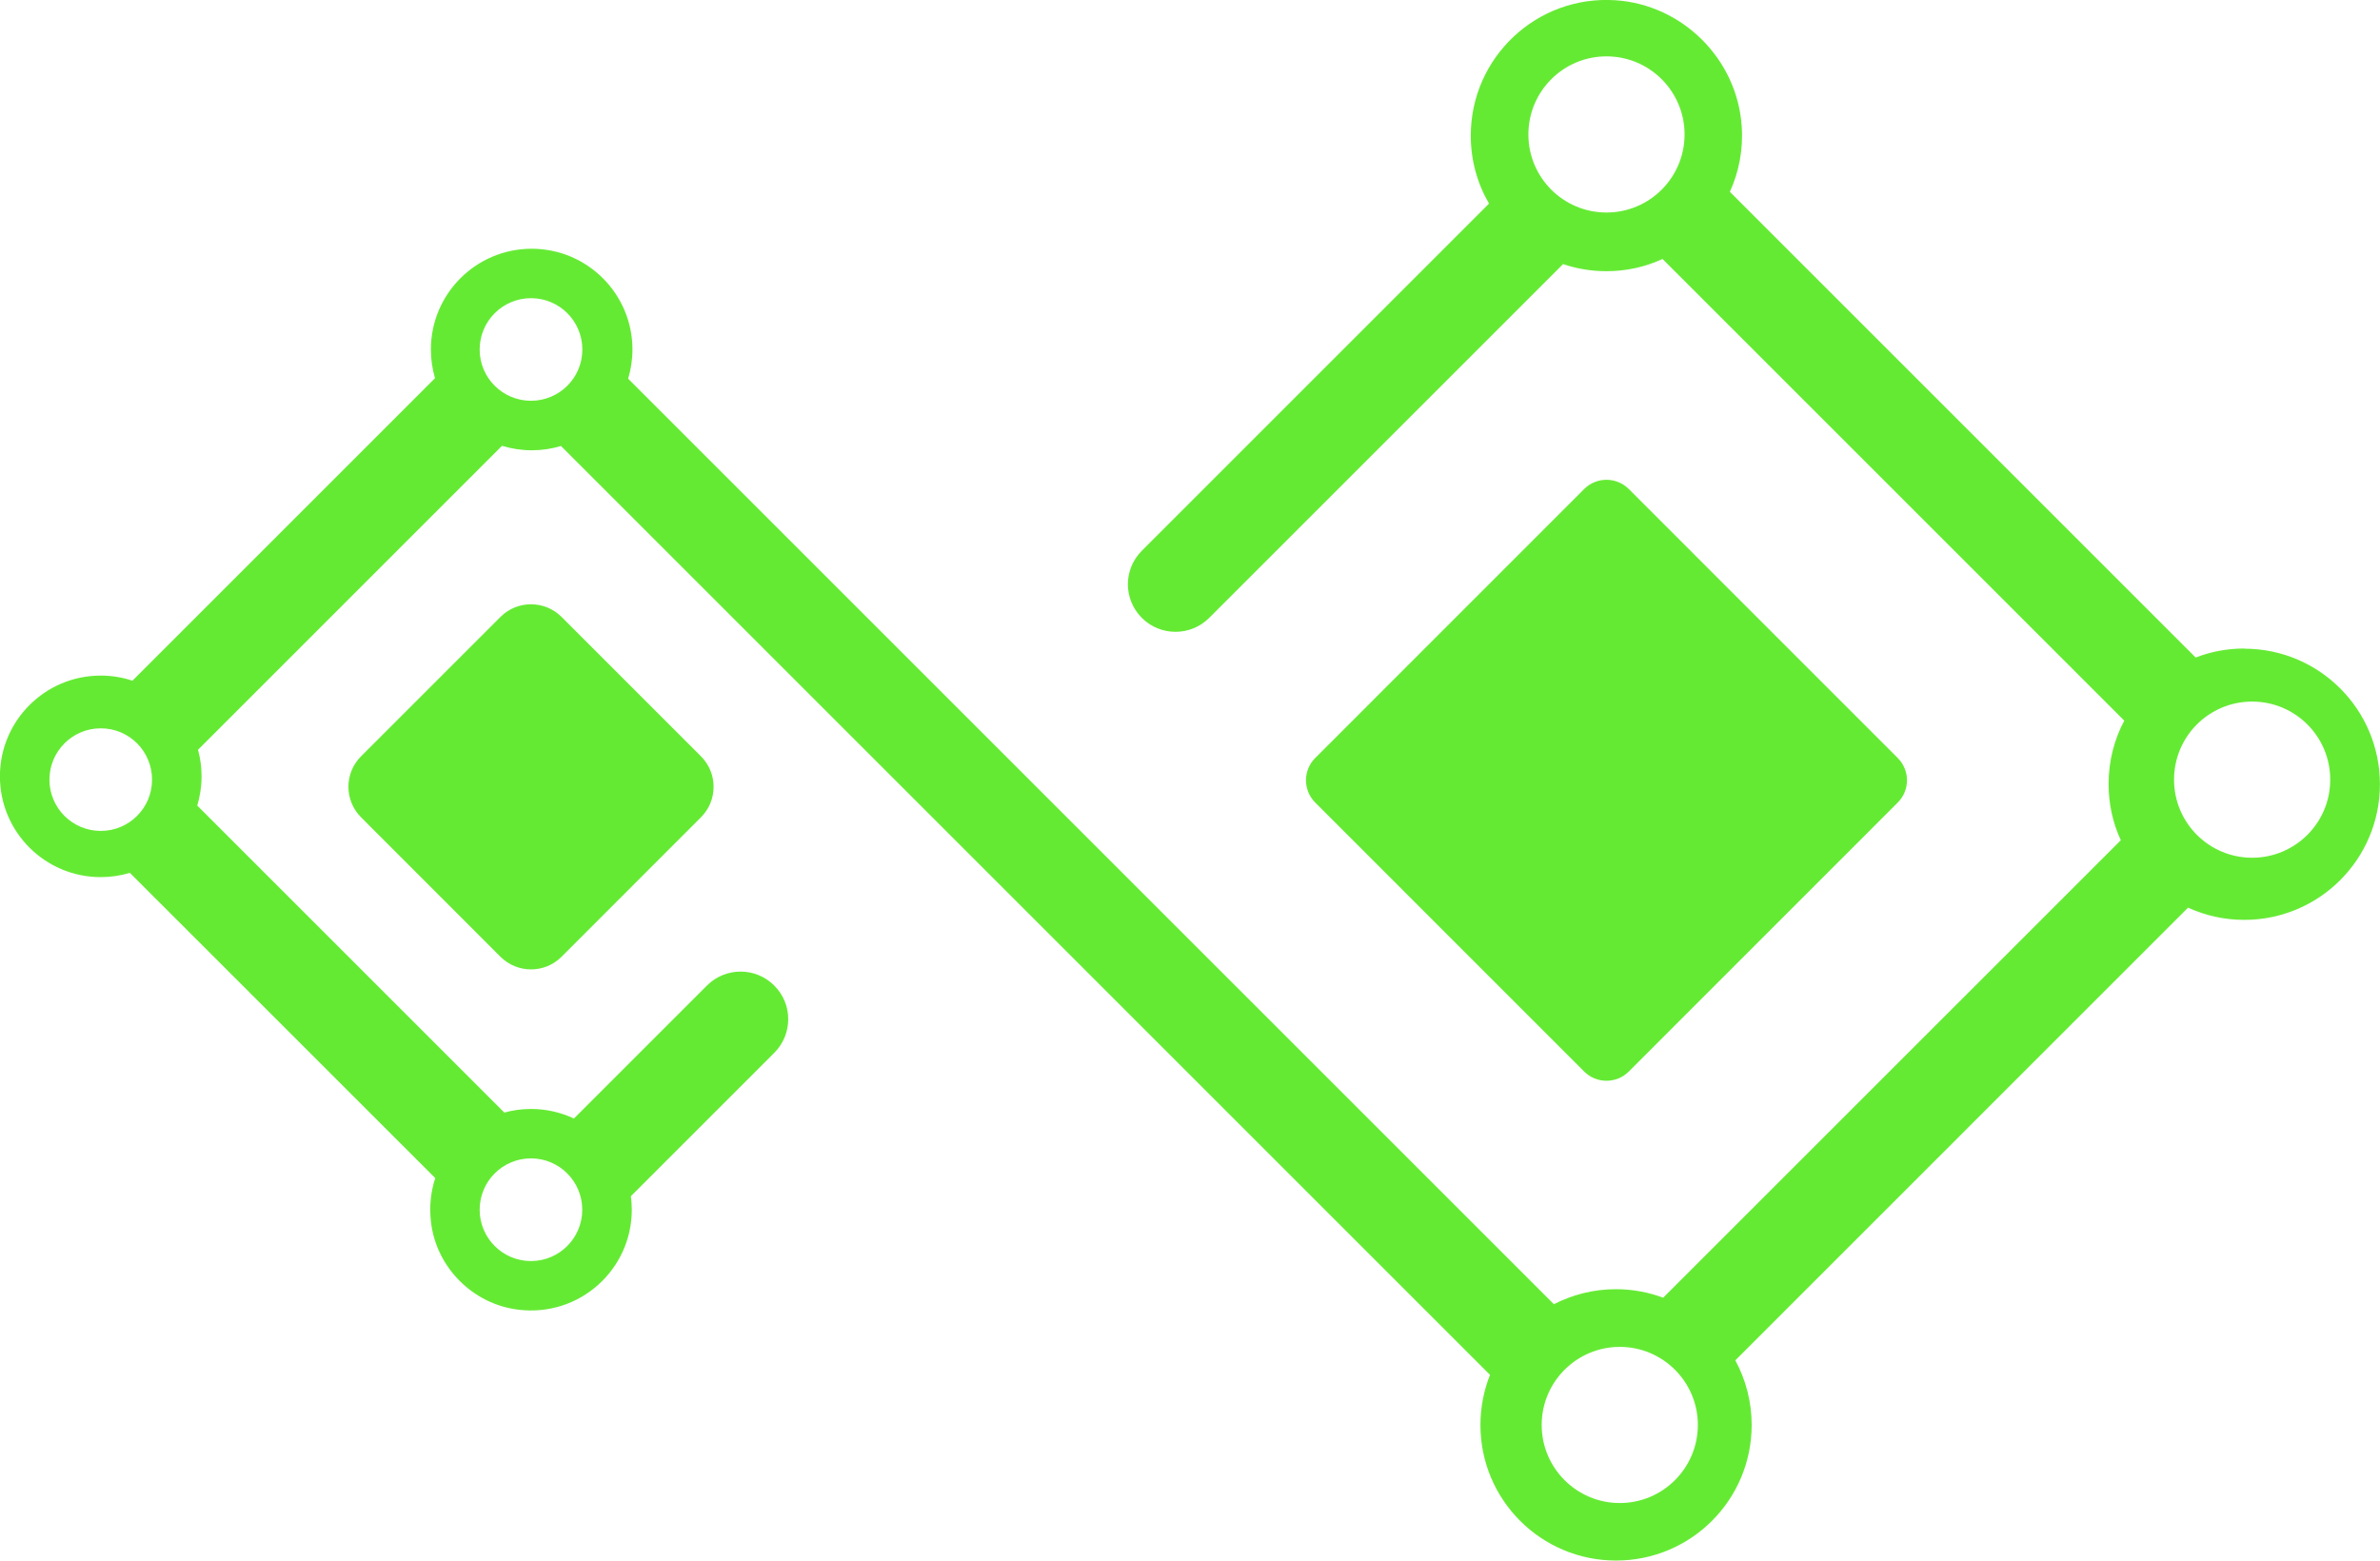
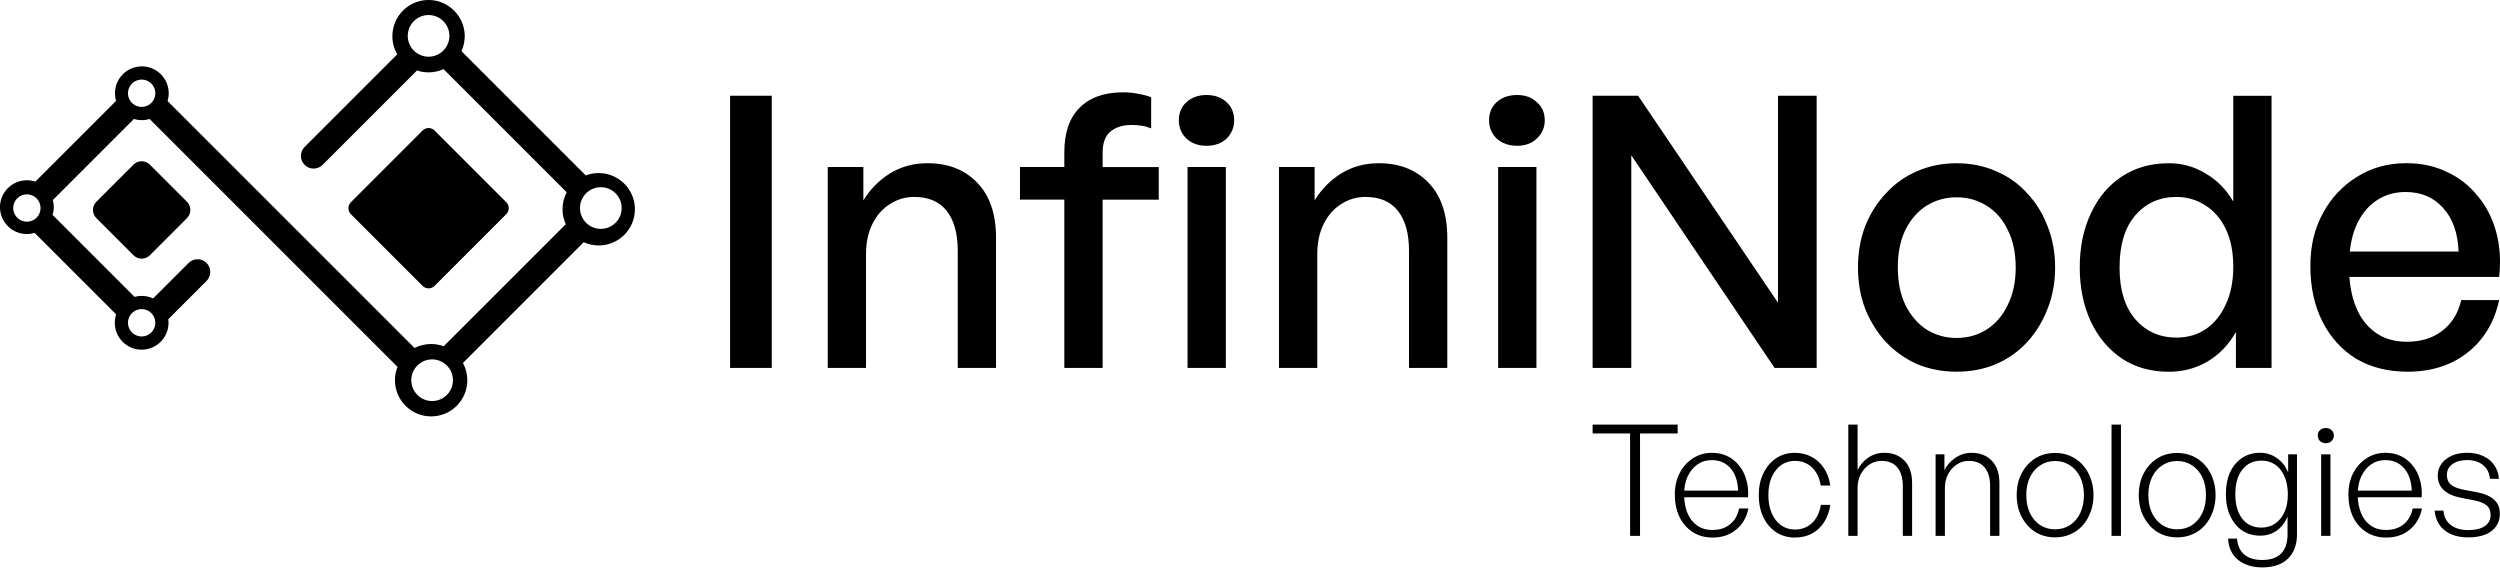
- <svg xmlns="http://www.w3.org/2000/svg" id="Layer_2" data-name="Layer 2" viewBox="0 0 288.33 189.09">
+ <svg xmlns="http://www.w3.org/2000/svg" id="Layer_2" data-name="Layer 2" viewBox="0 0 1135.27 257.67">
  <defs>
-     <style>
-       .cls-1 {
-         fill: #65ea34;
-       }
-     </style>
+     
  </defs>
+   <g id="Layer_1-2" data-name="Layer 1">
+     <path d="M350.47,167.07h-18.93V43.48h18.93v123.6ZM393.27,115.6v51.47h-17.39v-91.23h16.18v15.15c3.1-5.05,7.11-9.12,12.05-12.22,5.05-3.1,10.73-4.65,17.04-4.65,9.41,0,16.93,2.93,22.55,8.78,5.74,5.85,8.61,14.23,8.61,25.13v59.04h-17.39v-53.19c0-7.8-1.66-13.83-4.99-18.08s-8.26-6.37-14.8-6.37c-4.02,0-7.69,1.09-11.02,3.27-3.33,2.06-5.97,5.05-7.92,8.95-1.95,3.9-2.93,8.55-2.93,13.94ZM500.71,167.07h-17.39v-76.43h-20.14v-14.8h20.14v-6.71c0-8.84,2.29-15.55,6.89-20.14,4.59-4.71,11.19-7.06,19.8-7.06,2.53,0,4.82.23,6.89.69,2.18.34,4.13.86,5.85,1.55v14.12c-1.38-.57-2.81-.98-4.3-1.2-1.49-.23-3.04-.34-4.65-.34-4.02,0-7.23,1.03-9.64,3.1-2.3,1.95-3.44,5.11-3.44,9.47v6.54h25.48v14.8h-25.48v76.43ZM556.66,167.07h-17.39v-91.23h17.39v91.23ZM560.44,54.67c0,3.21-1.15,5.97-3.44,8.26-2.29,2.18-5.34,3.27-9.12,3.27s-6.71-1.09-9.12-3.27c-2.3-2.3-3.44-5.05-3.44-8.26,0-3.44,1.15-6.2,3.44-8.26,2.41-2.18,5.45-3.27,9.12-3.27s6.83,1.09,9.12,3.27c2.3,2.07,3.44,4.82,3.44,8.26ZM598.19,115.6v51.47h-17.39v-91.23h16.18v15.15c3.1-5.05,7.11-9.12,12.05-12.22,5.05-3.1,10.73-4.65,17.04-4.65,9.41,0,16.93,2.93,22.55,8.78,5.74,5.85,8.61,14.23,8.61,25.13v59.04h-17.39v-53.19c0-7.8-1.66-13.83-4.99-18.08s-8.26-6.37-14.8-6.37c-4.02,0-7.69,1.09-11.02,3.27-3.33,2.06-5.97,5.05-7.92,8.95-1.95,3.9-2.93,8.55-2.93,13.94ZM697.71,167.07h-17.39v-91.23h17.39v91.23ZM701.49,54.67c0,3.21-1.2,5.97-3.61,8.26-2.29,2.18-5.28,3.27-8.95,3.27s-6.89-1.09-9.29-3.27c-2.3-2.3-3.44-5.05-3.44-8.26,0-3.44,1.15-6.2,3.44-8.26,2.41-2.18,5.51-3.27,9.29-3.27s6.66,1.09,8.95,3.27c2.41,2.07,3.61,4.82,3.61,8.26ZM805.85,167.07l-65.07-96.57v96.57h-17.56V43.48h20.66l63.52,93.99V43.48h17.56v123.6h-19.11ZM888.49,168.79c-6.42,0-12.39-1.15-17.9-3.44-5.39-2.41-10.1-5.74-14.12-9.98-4.02-4.36-7.17-9.41-9.47-15.15-2.18-5.74-3.27-11.99-3.27-18.76s1.09-13.02,3.27-18.76c2.29-5.74,5.45-10.73,9.47-14.98,4.02-4.36,8.72-7.69,14.12-9.98,5.51-2.41,11.48-3.61,17.9-3.61s12.51,1.2,17.9,3.61c5.51,2.3,10.22,5.62,14.12,9.98,4.02,4.25,7.12,9.24,9.3,14.98,2.29,5.74,3.44,11.99,3.44,18.76s-1.15,13.03-3.44,18.76c-2.18,5.74-5.28,10.79-9.3,15.15-3.9,4.25-8.61,7.57-14.12,9.98-5.39,2.29-11.36,3.44-17.9,3.44ZM888.49,153.47c5.05,0,9.58-1.26,13.6-3.79,4.13-2.64,7.35-6.37,9.64-11.19,2.41-4.82,3.62-10.5,3.62-17.04s-1.21-12.34-3.62-17.04c-2.29-4.82-5.51-8.49-9.64-11.02-4.02-2.52-8.55-3.79-13.6-3.79s-9.47,1.26-13.6,3.79c-4.01,2.53-7.23,6.2-9.64,11.02-2.3,4.7-3.44,10.39-3.44,17.04s1.15,12.22,3.44,17.04c2.41,4.82,5.62,8.55,9.64,11.19,4.13,2.53,8.67,3.79,13.6,3.79ZM944.43,121.46c0-9.18,1.66-17.33,4.99-24.44,3.33-7.23,8.04-12.85,14.12-16.87,6.08-4.02,13.2-6.02,21.34-6.02,6.09,0,11.65,1.55,16.7,4.65,5.17,2.98,9.35,7.23,12.57,12.74v-48.03h17.38v123.6h-16.18v-16.35c-3.21,5.74-7.51,10.21-12.91,13.43-5.28,3.1-11.13,4.65-17.56,4.65-8.14,0-15.26-2.01-21.34-6.02-6.08-4.13-10.79-9.76-14.12-16.87-3.33-7.23-4.99-15.38-4.99-24.44ZM962.51,121.46c0,10.21,2.41,18.07,7.23,23.58,4.82,5.51,11.01,8.26,18.59,8.26,5.05,0,9.46-1.26,13.25-3.79,3.9-2.64,6.94-6.37,9.12-11.19,2.3-4.82,3.45-10.56,3.45-17.21s-1.15-12.51-3.45-17.21c-2.29-4.7-5.39-8.26-9.29-10.67-3.9-2.53-8.26-3.79-13.08-3.79-7.58,0-13.77,2.75-18.59,8.26-4.82,5.51-7.23,13.43-7.23,23.75ZM1093.23,168.79c-8.84,0-16.58-1.95-23.24-5.85-6.54-4.02-11.65-9.64-15.32-16.87-3.67-7.23-5.51-15.61-5.51-25.13s1.89-17.1,5.68-24.1c3.79-7,8.95-12.51,15.49-16.53,6.54-4.13,14-6.2,22.38-6.2,6.89,0,13.03,1.32,18.42,3.96,5.51,2.52,10.16,6.14,13.94,10.85,3.91,4.59,6.72,10.04,8.44,16.35,1.72,6.2,2.18,13.03,1.38,20.48h-75.57v-11.53h57.15c-.35-8.49-2.7-15.09-7.06-19.8-4.25-4.82-9.93-7.23-17.04-7.23-5.17,0-9.7,1.38-13.6,4.13-3.79,2.64-6.77,6.48-8.95,11.53-2.07,4.93-3.1,10.96-3.1,18.08s1.03,13.25,3.1,18.42c2.06,5.05,5.05,8.95,8.95,11.71,3.9,2.75,8.61,4.13,14.11,4.13,6.55,0,11.94-1.66,16.18-4.99,4.37-3.33,7.23-7.98,8.61-13.94h17.22c-2.18,10.1-7,18.07-14.46,23.93-7.35,5.74-16.41,8.61-27.2,8.61Z" />
+     <path d="M744.74,243.33h-4.5v-46.5h-17.02v-4.01h38.62v4.01h-17.09v46.5ZM777.64,244.1c-3.38,0-6.35-.82-8.93-2.46-2.58-1.64-4.59-3.94-6.05-6.89-1.41-2.95-2.11-6.38-2.11-10.27,0-3.61.73-6.82,2.18-9.64,1.45-2.81,3.45-5.04,5.98-6.68,2.53-1.69,5.42-2.53,8.65-2.53,2.63,0,4.97.49,7.03,1.48,2.06.99,3.82,2.39,5.28,4.22,1.5,1.78,2.6,3.92,3.31,6.4.75,2.44,1.03,5.13.84,8.09h-30.95v-3.02h26.45c-.19-4.36-1.36-7.76-3.52-10.2-2.11-2.44-4.95-3.66-8.51-3.66-2.44,0-4.6.66-6.47,1.97-1.88,1.31-3.35,3.12-4.43,5.42-1.08,2.3-1.62,5.02-1.62,8.16s.52,6.14,1.55,8.58c1.03,2.44,2.51,4.31,4.43,5.63,1.92,1.31,4.2,1.97,6.82,1.97,3.28,0,5.98-.87,8.09-2.6,2.11-1.74,3.47-4.13,4.08-7.18h4.22c-.8,4.03-2.65,7.25-5.56,9.64-2.91,2.39-6.49,3.59-10.76,3.59ZM815.06,244.1c-3.23,0-6.1-.82-8.58-2.46-2.44-1.64-4.36-3.92-5.77-6.82-1.36-2.91-2.04-6.24-2.04-9.99s.7-7.06,2.11-9.92c1.41-2.91,3.33-5.18,5.77-6.82,2.48-1.64,5.32-2.46,8.51-2.46,2.81,0,5.35.61,7.6,1.83,2.25,1.17,4.1,2.86,5.56,5.06,1.5,2.2,2.48,4.85,2.95,7.95h-4.36c-.56-3.52-1.9-6.26-4.01-8.23-2.06-1.97-4.64-2.95-7.74-2.95-2.39,0-4.5.66-6.33,1.97-1.78,1.31-3.19,3.14-4.22,5.49-.99,2.3-1.48,4.99-1.48,8.09s.49,5.82,1.48,8.16c1.03,2.34,2.44,4.17,4.22,5.49,1.83,1.31,3.94,1.97,6.33,1.97,3.14,0,5.74-.99,7.81-2.96,2.06-1.97,3.4-4.71,4.01-8.23h4.29c-.47,3.05-1.43,5.7-2.88,7.95-1.45,2.2-3.31,3.92-5.56,5.13-2.25,1.17-4.81,1.76-7.67,1.76ZM843.55,221.59v21.74h-4.22v-50.51h4.22v20.61c1.13-2.3,2.74-4.17,4.85-5.63,2.16-1.45,4.57-2.18,7.24-2.18,3.84,0,6.92,1.2,9.21,3.59,2.3,2.39,3.45,5.77,3.45,10.13v23.99h-4.22v-22.58c0-3.66-.82-6.47-2.46-8.44-1.64-2.02-4.06-3.02-7.24-3.02-1.97,0-3.78.54-5.42,1.62-1.64,1.08-2.95,2.53-3.94,4.36-.98,1.83-1.48,3.94-1.48,6.33ZM883.19,221.59v21.74h-4.22v-37h4.01v7.18c1.12-2.3,2.79-4.17,4.99-5.63,2.2-1.5,4.64-2.25,7.32-2.25,3.84,0,6.91,1.2,9.21,3.59,2.3,2.39,3.45,5.77,3.45,10.13v23.99h-4.22v-22.58c0-3.66-.82-6.47-2.47-8.44-1.64-2.02-4.05-3.02-7.24-3.02-1.97,0-3.78.54-5.42,1.62-1.64,1.08-2.95,2.53-3.94,4.36-.98,1.83-1.47,3.94-1.47,6.33ZM933.23,244.03c-2.53,0-4.87-.47-7.03-1.41-2.11-.94-3.94-2.27-5.49-4.01-1.54-1.74-2.76-3.77-3.66-6.12-.84-2.35-1.26-4.9-1.26-7.67s.42-5.37,1.26-7.67c.9-2.35,2.12-4.36,3.66-6.05,1.55-1.74,3.38-3.07,5.49-4.01,2.16-.94,4.5-1.41,7.03-1.41s4.86.47,6.97,1.41c2.15.94,4.01,2.27,5.55,4.01,1.55,1.69,2.75,3.7,3.59,6.05.89,2.3,1.34,4.85,1.34,7.67s-.45,5.32-1.34,7.67c-.84,2.35-2.04,4.38-3.59,6.12-1.54,1.74-3.4,3.07-5.55,4.01-2.11.94-4.43,1.41-6.97,1.41ZM933.23,240.37c2.54,0,4.79-.63,6.76-1.9,1.97-1.31,3.51-3.12,4.64-5.42,1.12-2.35,1.69-5.09,1.69-8.23s-.57-5.86-1.69-8.16c-1.13-2.3-2.67-4.08-4.64-5.35-1.97-1.31-4.22-1.97-6.76-1.97s-4.73.66-6.75,1.97c-1.97,1.27-3.52,3.05-4.64,5.35-1.13,2.3-1.69,5.02-1.69,8.16s.56,5.88,1.69,8.23c1.12,2.3,2.67,4.1,4.64,5.42,2.02,1.27,4.27,1.9,6.75,1.9ZM963.15,243.33h-4.29v-50.51h4.29v50.51ZM988.67,244.03c-2.53,0-4.88-.47-7.04-1.41-2.11-.94-3.94-2.27-5.48-4.01-1.55-1.74-2.77-3.77-3.66-6.12-.84-2.35-1.27-4.9-1.27-7.67s.43-5.37,1.27-7.67c.89-2.35,2.11-4.36,3.66-6.05,1.54-1.74,3.37-3.07,5.48-4.01,2.16-.94,4.51-1.41,7.04-1.41s4.85.47,6.96,1.41c2.16.94,4.01,2.27,5.56,4.01,1.55,1.69,2.74,3.7,3.59,6.05.89,2.3,1.33,4.85,1.33,7.67s-.44,5.32-1.33,7.67c-.85,2.35-2.04,4.38-3.59,6.12-1.55,1.74-3.4,3.07-5.56,4.01-2.11.94-4.43,1.41-6.96,1.41ZM988.67,240.37c2.53,0,4.78-.63,6.75-1.9,1.97-1.31,3.52-3.12,4.64-5.42,1.13-2.35,1.69-5.09,1.69-8.23s-.56-5.86-1.69-8.16c-1.12-2.3-2.67-4.08-4.64-5.35-1.97-1.31-4.22-1.97-6.75-1.97s-4.74.66-6.76,1.97c-1.96,1.27-3.51,3.05-4.64,5.35-1.12,2.3-1.69,5.02-1.69,8.16s.57,5.88,1.69,8.23c1.13,2.3,2.68,4.1,4.64,5.42,2.02,1.27,4.27,1.9,6.76,1.9ZM1027.32,257.67c-3.1,0-5.79-.54-8.09-1.62-2.25-1.03-4.03-2.53-5.35-4.5-1.26-1.92-1.96-4.24-2.11-6.96h4.08c.24,3.14,1.32,5.53,3.24,7.17,1.97,1.69,4.69,2.53,8.16,2.53,3.84,0,6.73-.99,8.65-2.96,1.92-1.97,2.89-4.85,2.89-8.65v-8.09c-1.13,2.72-2.77,4.85-4.93,6.4-2.16,1.5-4.64,2.25-7.45,2.25-3.15,0-5.89-.77-8.23-2.32-2.3-1.59-4.11-3.8-5.42-6.61-1.31-2.86-1.97-6.17-1.97-9.92s.63-7.1,1.9-9.92c1.31-2.81,3.14-4.99,5.49-6.54,2.34-1.55,5.06-2.32,8.15-2.32,2.82,0,5.35.8,7.6,2.39,2.25,1.55,3.96,3.73,5.14,6.54v-8.23h4.01v36.3c0,4.78-1.39,8.49-4.15,11.11-2.72,2.63-6.59,3.94-11.61,3.94ZM1015.08,224.4c0,4.74,1.06,8.46,3.17,11.18,2.11,2.67,4.99,4.01,8.65,4.01,2.39,0,4.48-.61,6.26-1.83,1.83-1.27,3.23-3,4.22-5.21,1.03-2.25,1.55-4.85,1.55-7.81,0-4.74-1.08-8.51-3.24-11.33-2.16-2.81-5.09-4.22-8.79-4.22s-6.5,1.36-8.65,4.08c-2.11,2.67-3.17,6.38-3.17,11.11ZM1058.28,243.33h-4.22v-37h4.22v37ZM1059.83,197.74c0,.99-.35,1.83-1.05,2.53-.66.66-1.53.99-2.61.99s-1.97-.33-2.67-.99c-.66-.7-.98-1.55-.98-2.53s.32-1.78.98-2.39c.7-.66,1.59-.98,2.67-.98s1.95.33,2.61.98c.7.61,1.05,1.41,1.05,2.39ZM1083.52,244.1c-3.37,0-6.35-.82-8.93-2.46-2.58-1.64-4.6-3.94-6.05-6.89-1.41-2.95-2.11-6.38-2.11-10.27,0-3.61.73-6.82,2.18-9.64,1.45-2.81,3.45-5.04,5.98-6.68,2.53-1.69,5.42-2.53,8.65-2.53,2.63,0,4.97.49,7.04,1.48,2.06.99,3.82,2.39,5.27,4.22,1.5,1.78,2.6,3.92,3.31,6.4.75,2.44,1.03,5.13.84,8.09h-30.95v-3.02h26.45c-.19-4.36-1.36-7.76-3.52-10.2-2.11-2.44-4.94-3.66-8.51-3.66-2.44,0-4.59.66-6.47,1.97-1.88,1.31-3.35,3.12-4.43,5.42-1.08,2.3-1.62,5.02-1.62,8.16s.52,6.14,1.55,8.58c1.03,2.44,2.51,4.31,4.43,5.63,1.92,1.31,4.2,1.97,6.82,1.97,3.29,0,5.98-.87,8.09-2.6,2.11-1.74,3.47-4.13,4.08-7.18h4.22c-.8,4.03-2.65,7.25-5.56,9.64-2.9,2.39-6.49,3.59-10.76,3.59ZM1135.21,233.27c0,3.33-1.27,5.95-3.8,7.88-2.53,1.92-6.05,2.88-10.55,2.88s-8.09-1.08-10.77-3.24c-2.67-2.16-4.17-5.13-4.5-8.93h4.01c.19,2.77,1.29,4.95,3.31,6.54,2.01,1.55,4.66,2.32,7.95,2.32s5.67-.59,7.45-1.76c1.78-1.22,2.68-2.91,2.68-5.06,0-1.97-.61-3.45-1.83-4.43-1.22-1.03-3.31-1.83-6.26-2.39l-5.21-.99c-3.52-.7-6.19-1.9-8.02-3.59-1.78-1.69-2.67-3.87-2.67-6.54,0-2.02.56-3.8,1.69-5.35,1.12-1.55,2.67-2.77,4.64-3.66,2.02-.89,4.34-1.34,6.96-1.34,2.82,0,5.26.49,7.32,1.48,2.11.94,3.77,2.3,4.99,4.08,1.27,1.74,2,3.82,2.18,6.26h-4.08c-.23-2.67-1.29-4.76-3.16-6.26-1.83-1.5-4.24-2.25-7.25-2.25-2.72,0-4.92.61-6.61,1.83-1.69,1.22-2.53,2.86-2.53,4.92,0,1.88.61,3.35,1.83,4.43,1.26,1.03,3.35,1.83,6.26,2.39l5.34.99c3.66.7,6.34,1.85,8.02,3.45,1.74,1.55,2.61,3.66,2.61,6.33Z" />
+   </g>
  <g id="Layer_2-2" data-name="Layer 2">
    <path class="cls-1" d="M271.89,78.58c-2.08,0-4.06.38-5.89,1.09l-56.43-56.43c1.09-2.4,1.64-5.12,1.43-7.99-.57-8.11-7.18-14.69-15.29-15.22-9.57-.63-17.53,6.96-17.53,16.4,0,3.01.8,5.82,2.21,8.24l-42.05,42.05c-1.13,1.13-1.7,2.6-1.7,4.08s.57,2.94,1.69,4.07c2.25,2.25,5.91,2.25,8.16,0l42.87-42.87c1.64.56,3.42.86,5.25.86,2.43,0,4.73-.52,6.8-1.48l55.94,55.94c-1.22,2.29-1.9,4.91-1.9,7.68,0,2.43.52,4.74,1.48,6.81l-55.44,55.43c-1.78-.66-3.71-1.03-5.72-1.03-2.71,0-5.26.66-7.52,1.82L76.1,45.89c.33-1.12.52-2.31.52-3.54,0-6.74-5.47-12.21-12.21-12.21s-12.21,5.47-12.21,12.21c0,1.21.18,2.38.5,3.47l-36.66,36.66c-1.21-.41-2.5-.62-3.84-.62-6.74,0-12.21,5.47-12.21,12.21s5.47,12.21,12.21,12.21c1.23,0,2.42-.18,3.53-.52l37,36.99c-.54,1.64-.74,3.44-.52,5.3.63,5.53,5.1,10,10.63,10.65,7.41.88,13.7-4.89,13.7-12.12,0-.55-.04-1.11-.11-1.64l17.37-17.37c1.13-1.13,1.69-2.6,1.69-4.08s-.56-2.94-1.69-4.07c-2.26-2.26-5.9-2.26-8.16,0l-16.11,16.11c-1.58-.74-3.34-1.16-5.2-1.16-1.12,0-2.2.15-3.23.44l-37.2-37.2c.33-1.12.52-2.31.52-3.54,0-1.11-.15-2.2-.43-3.22l36.83-36.83c1.14.35,2.35.54,3.6.54s2.42-.18,3.54-.52l112.55,112.55c-.74,1.87-1.16,3.92-1.16,6.07,0,9.08,7.35,16.43,16.43,16.43s16.43-7.35,16.43-16.43c0-2.83-.72-5.5-1.98-7.83l54.85-54.85c2.07.95,4.37,1.48,6.81,1.48,9.07,0,16.43-7.35,16.43-16.43s-7.36-16.43-16.43-16.43ZM194.62,25.75c-5.23,0-9.46-4.24-9.46-9.46s4.23-9.46,9.46-9.46,9.46,4.24,9.46,9.46-4.23,9.46-9.46,9.46ZM64.33,140.36c3.43,0,6.21,2.79,6.21,6.22s-2.78,6.22-6.21,6.22-6.22-2.78-6.22-6.22,2.78-6.22,6.22-6.22ZM12.21,100.68c-3.44,0-6.22-2.78-6.22-6.21s2.78-6.22,6.22-6.22,6.21,2.78,6.21,6.22-2.78,6.21-6.21,6.21ZM64.33,48.56c-3.44,0-6.22-2.78-6.22-6.21s2.78-6.22,6.22-6.22,6.22,2.78,6.22,6.22-2.79,6.21-6.22,6.21ZM196.23,182.12c-5.22,0-9.46-4.24-9.46-9.46s4.24-9.46,9.46-9.46,9.46,4.24,9.46,9.46-4.24,9.46-9.46,9.46ZM272.84,103.93c-5.23,0-9.46-4.23-9.46-9.46s4.23-9.46,9.46-9.46,9.46,4.23,9.46,9.46-4.23,9.46-9.46,9.46Z" />
    <path class="cls-1" d="M191.91,129.83l-32.57-32.58c-1.5-1.5-1.5-3.92,0-5.41l32.57-32.58c1.5-1.5,3.92-1.5,5.42,0l32.57,32.58c1.5,1.5,1.5,3.92,0,5.41l-32.57,32.58c-1.5,1.5-3.92,1.5-5.42,0Z" />
    <path class="cls-1" d="M68.03,74.75l16.89,16.89c2.04,2.04,2.04,5.35,0,7.39l-16.89,16.9c-2.04,2.04-5.35,2.04-7.4,0l-16.89-16.9c-2.04-2.04-2.04-5.35,0-7.39l16.89-16.89c2.04-2.04,5.35-2.04,7.4,0Z" />
  </g>
</svg>
